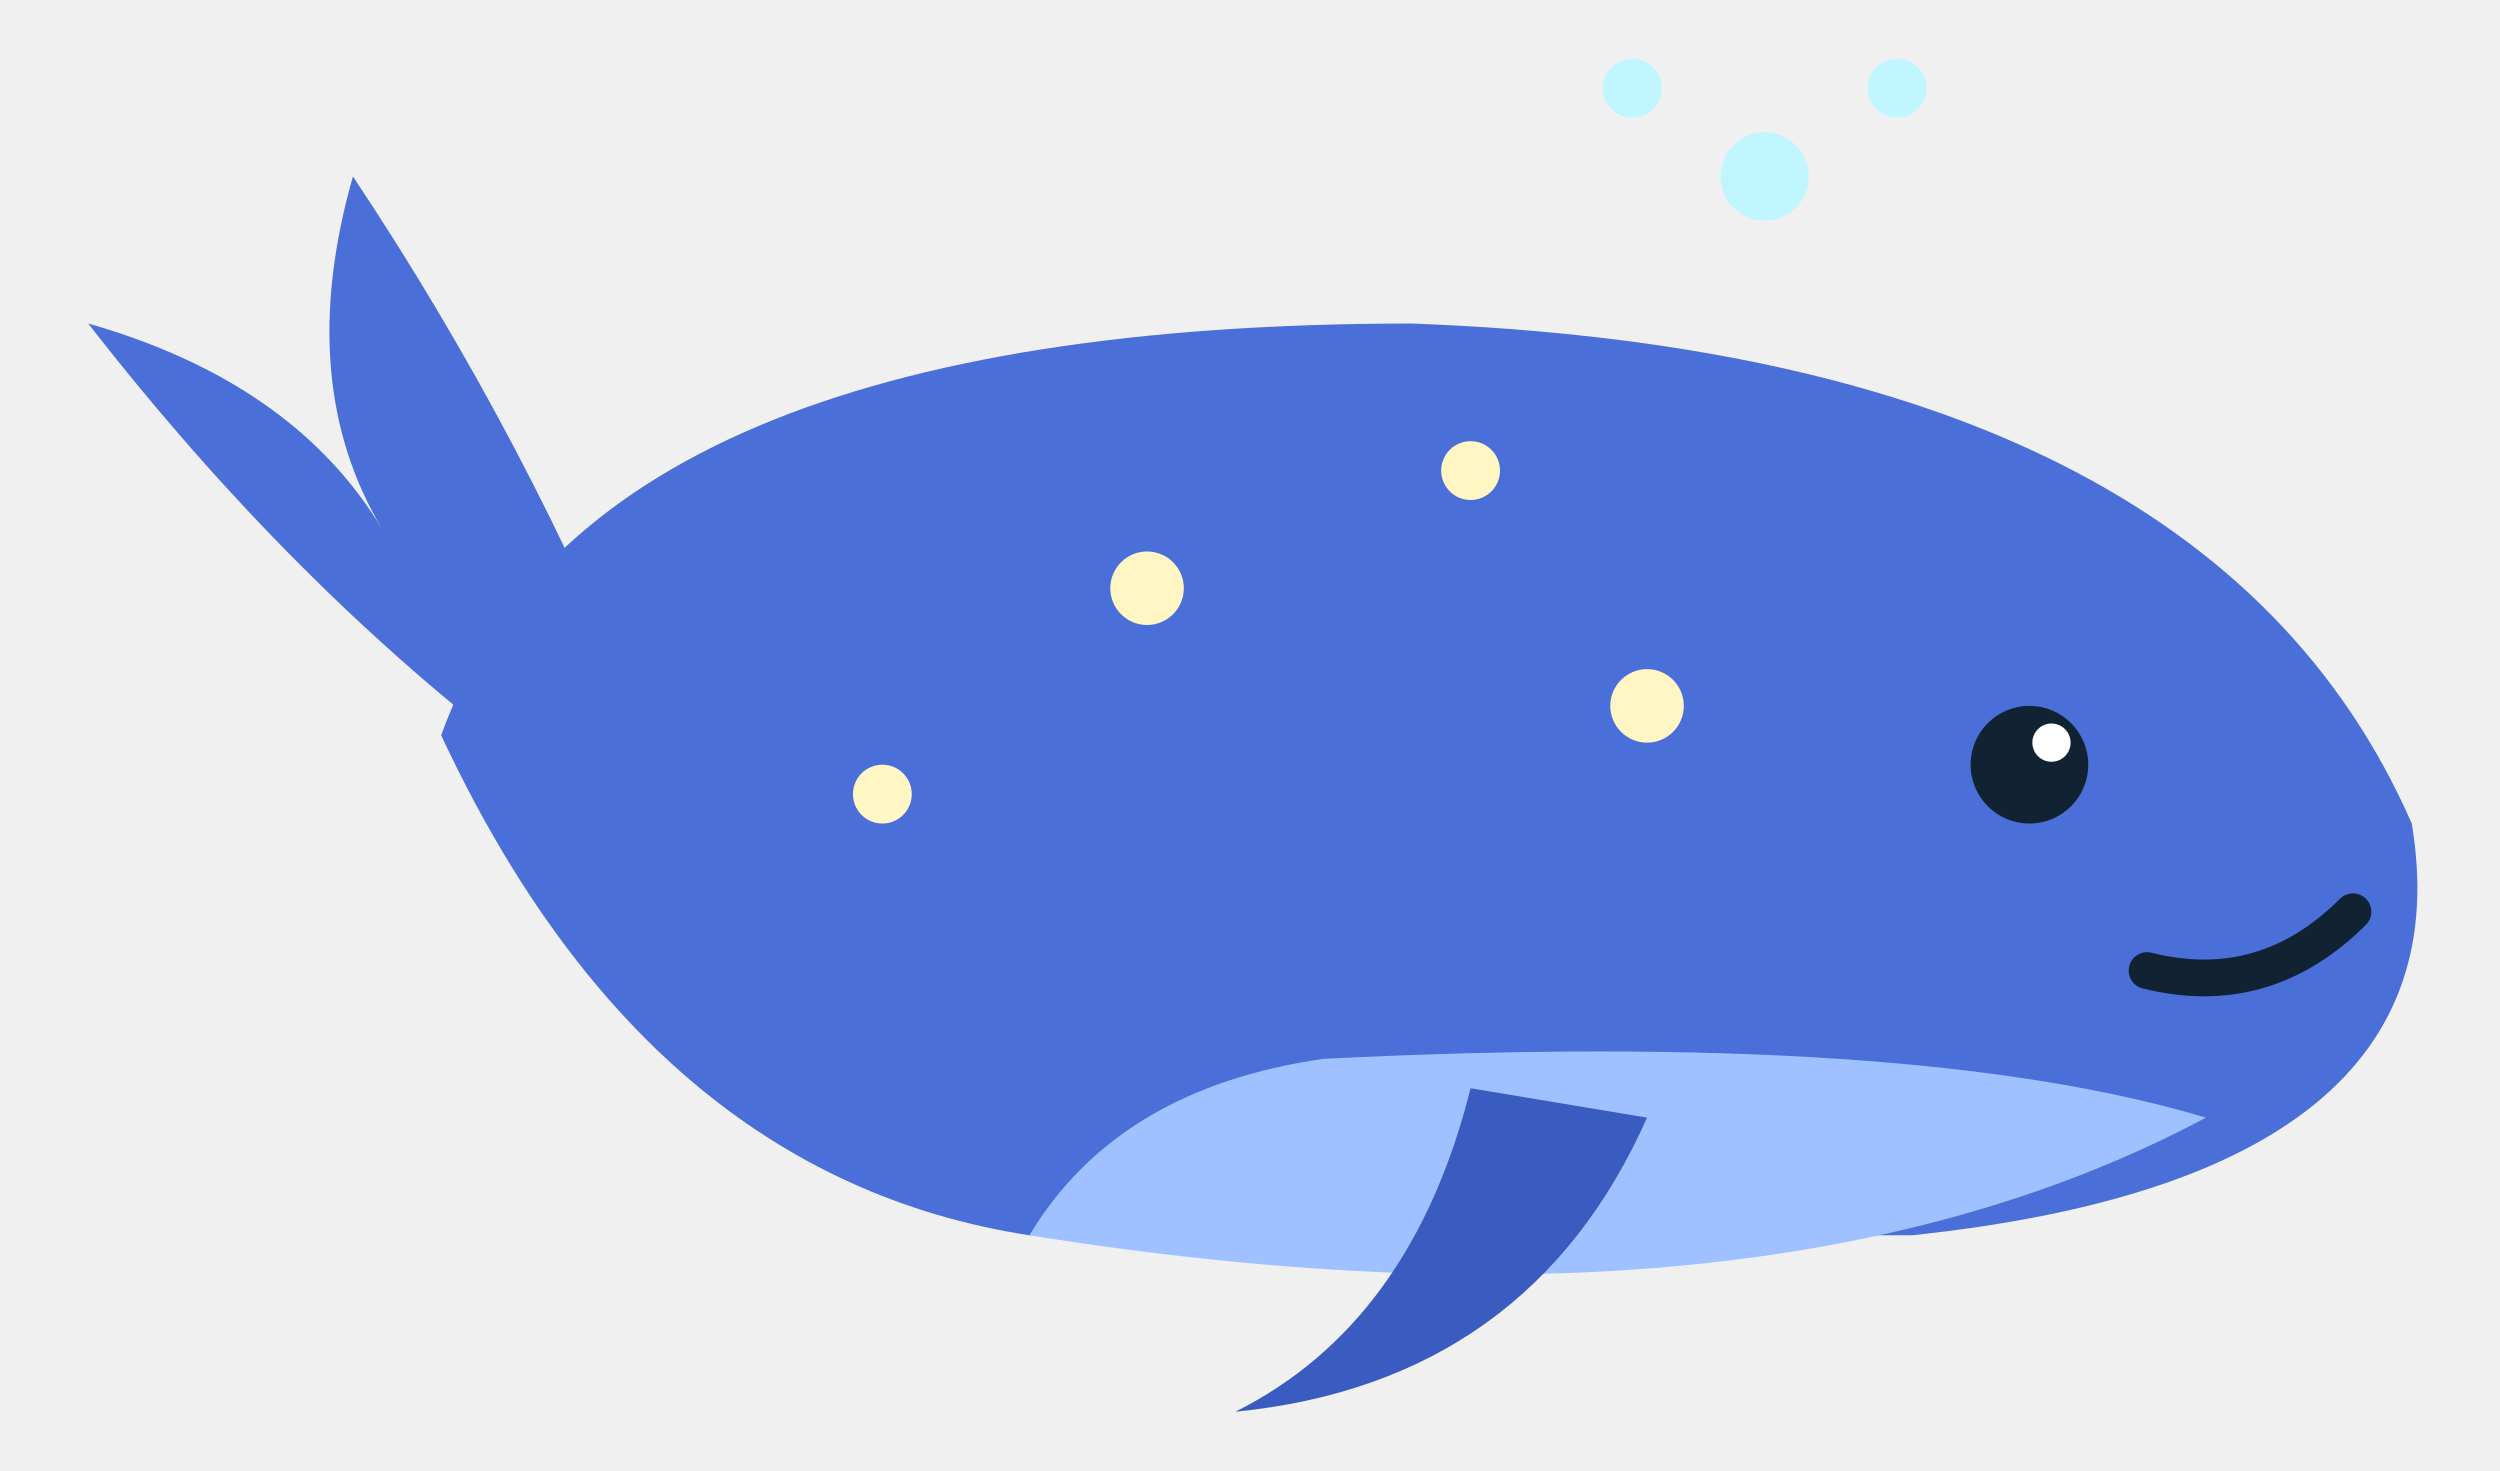
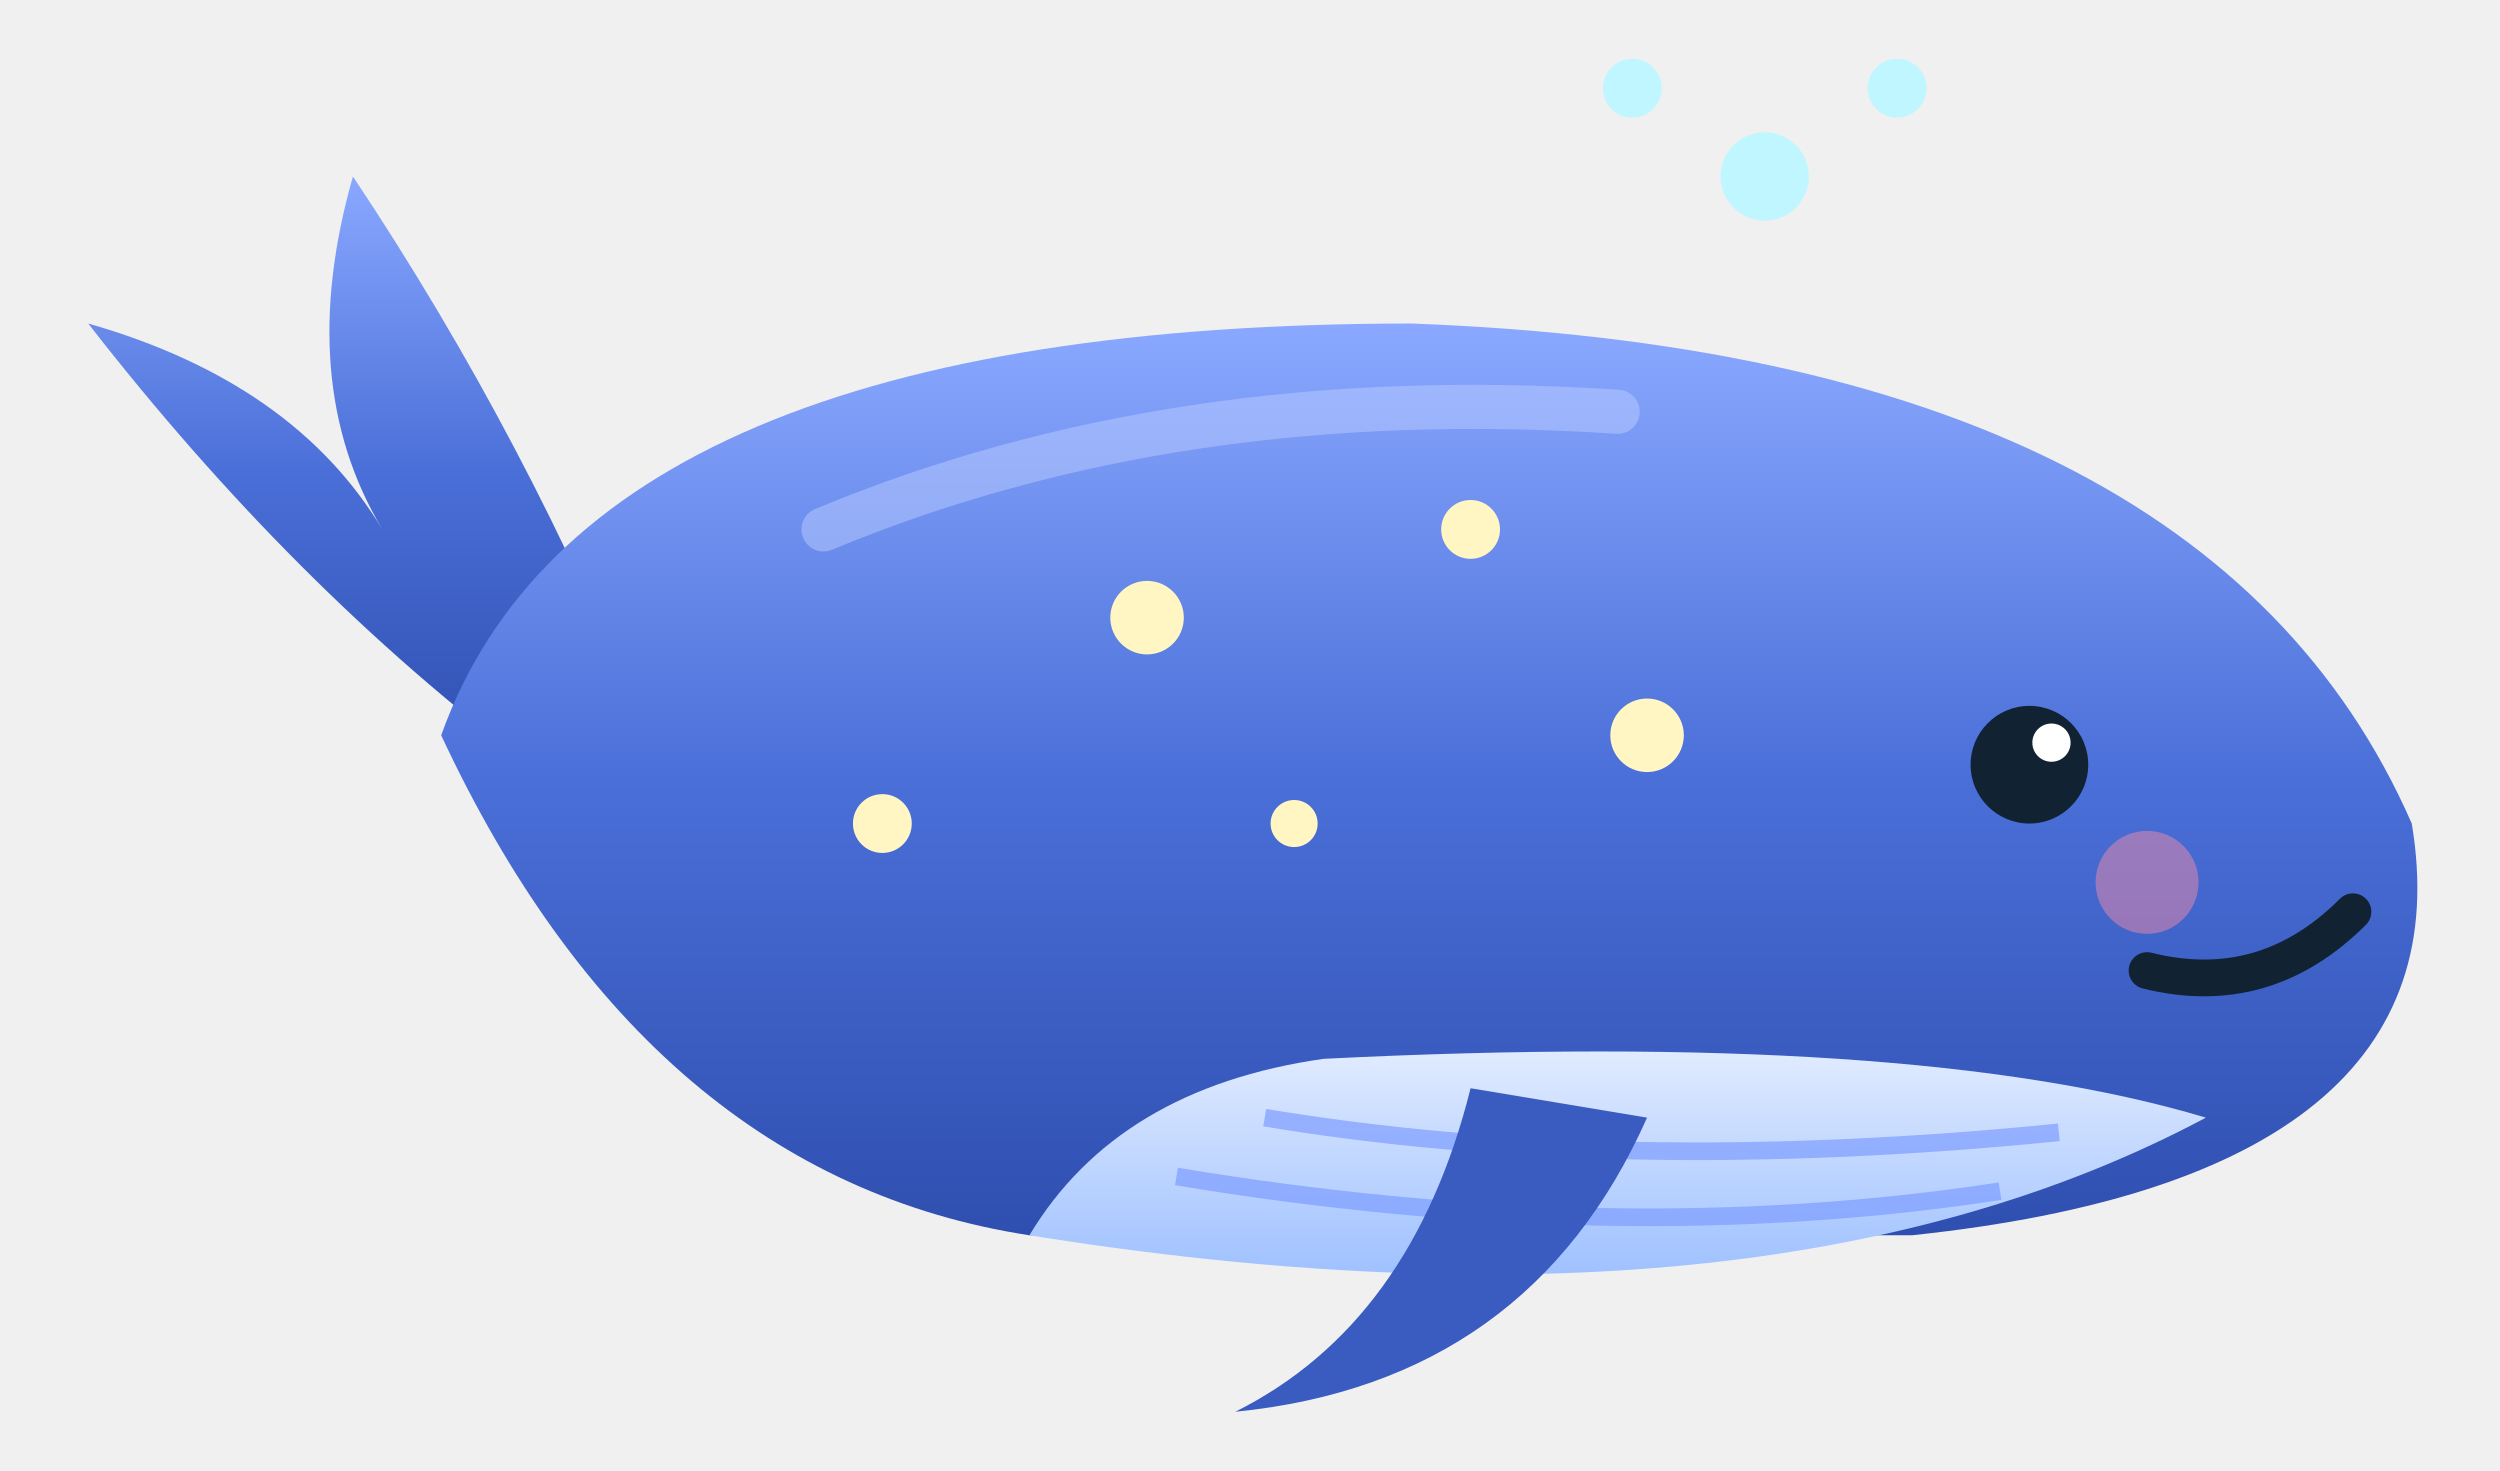
<svg xmlns="http://www.w3.org/2000/svg" viewBox="0 0 170 100" width="170" height="100">
-   <path d="M36 52 Q20 40 6 22 Q20 26 26 36 Q20 26 24 12 Q36 30 44 50Z" fill="#4a6fd8" />
-   <path d="M30 50 Q40 22 96 22 Q150 24 164 56 Q168 80 130 84 L70 84 Q44 80 30 50Z" fill="#4a6fd8" />
-   <path d="M70 84 Q120 92 150 76 Q130 70 90 72 Q76 74 70 84Z" fill="#9fc1ff" />
+   <defs>
+     <linearGradient id="whB" x1="0" y1="0" x2="0" y2="1">
+       <stop offset="0.00" stop-color="#8aa8ff" stop-opacity="1" />
+       <stop offset="0.50" stop-color="#4a6fd8" stop-opacity="1" />
+       <stop offset="1.00" stop-color="#2f4fb0" stop-opacity="1" />
+     </linearGradient>
+     <linearGradient id="whY" x1="0" y1="0" x2="0" y2="1">
+       <stop offset="0.00" stop-color="#e0ebff" stop-opacity="1" />
+       <stop offset="1.00" stop-color="#9fc1ff" stop-opacity="1" />
+     </linearGradient>
+   </defs>
+   <path d="M36 52 Q20 40 6 22 Q20 26 26 36 Q20 26 24 12 Q36 30 44 50Z" fill="url(#whB)" />
+   <path d="M30 50 Q40 22 96 22 Q150 24 164 56 Q168 80 130 84 L70 84 Q44 80 30 50Z" fill="url(#whB)" />
+   <path d="M70 84 Q120 92 150 76 Q130 70 90 72 Q76 74 70 84Z" fill="url(#whY)" />
+   <path d="M86 76 Q110 80 140 77 M80 80 Q110 85 136 81" stroke="#7d9cff" stroke-width="1.2" fill="none" opacity="0.7" />
  <path d="M100 74 Q96 90 84 96 Q104 94 112 76Z" fill="#3a5bc0" />
+   <path d="M56 36 Q80 26 110 28" stroke="#b9ccff" stroke-width="3" fill="none" opacity="0.5" stroke-linecap="round" />
  <g fill="#fff6c4">
-     <circle cx="78" cy="40" r="2.5" />
-     <circle cx="100" cy="32" r="2" />
-     <circle cx="112" cy="48" r="2.5" />
-     <circle cx="60" cy="54" r="2" />
+     <circle cx="78" cy="42" r="2.5" />
+     <circle cx="100" cy="36" r="2" />
+     <circle cx="112" cy="50" r="2.5" />
+     <circle cx="60" cy="56" r="2" />
+     <circle cx="88" cy="56" r="1.6" />
  </g>
  <circle cx="138" cy="52" r="4" fill="#123" />
  <circle cx="139.5" cy="50.5" r="1.3" fill="#fff" />
+   <circle cx="146" cy="60" r="3.5" fill="#ff8fa3" opacity="0.45" />
  <path d="M146 66 Q154 68 160 62" stroke="#123" stroke-width="2.5" fill="none" stroke-linecap="round" />
  <g fill="#bff6ff">
    <circle cx="120" cy="12" r="3" />
    <circle cx="129" cy="6" r="2" />
    <circle cx="111" cy="6" r="2" />
  </g>
</svg>
